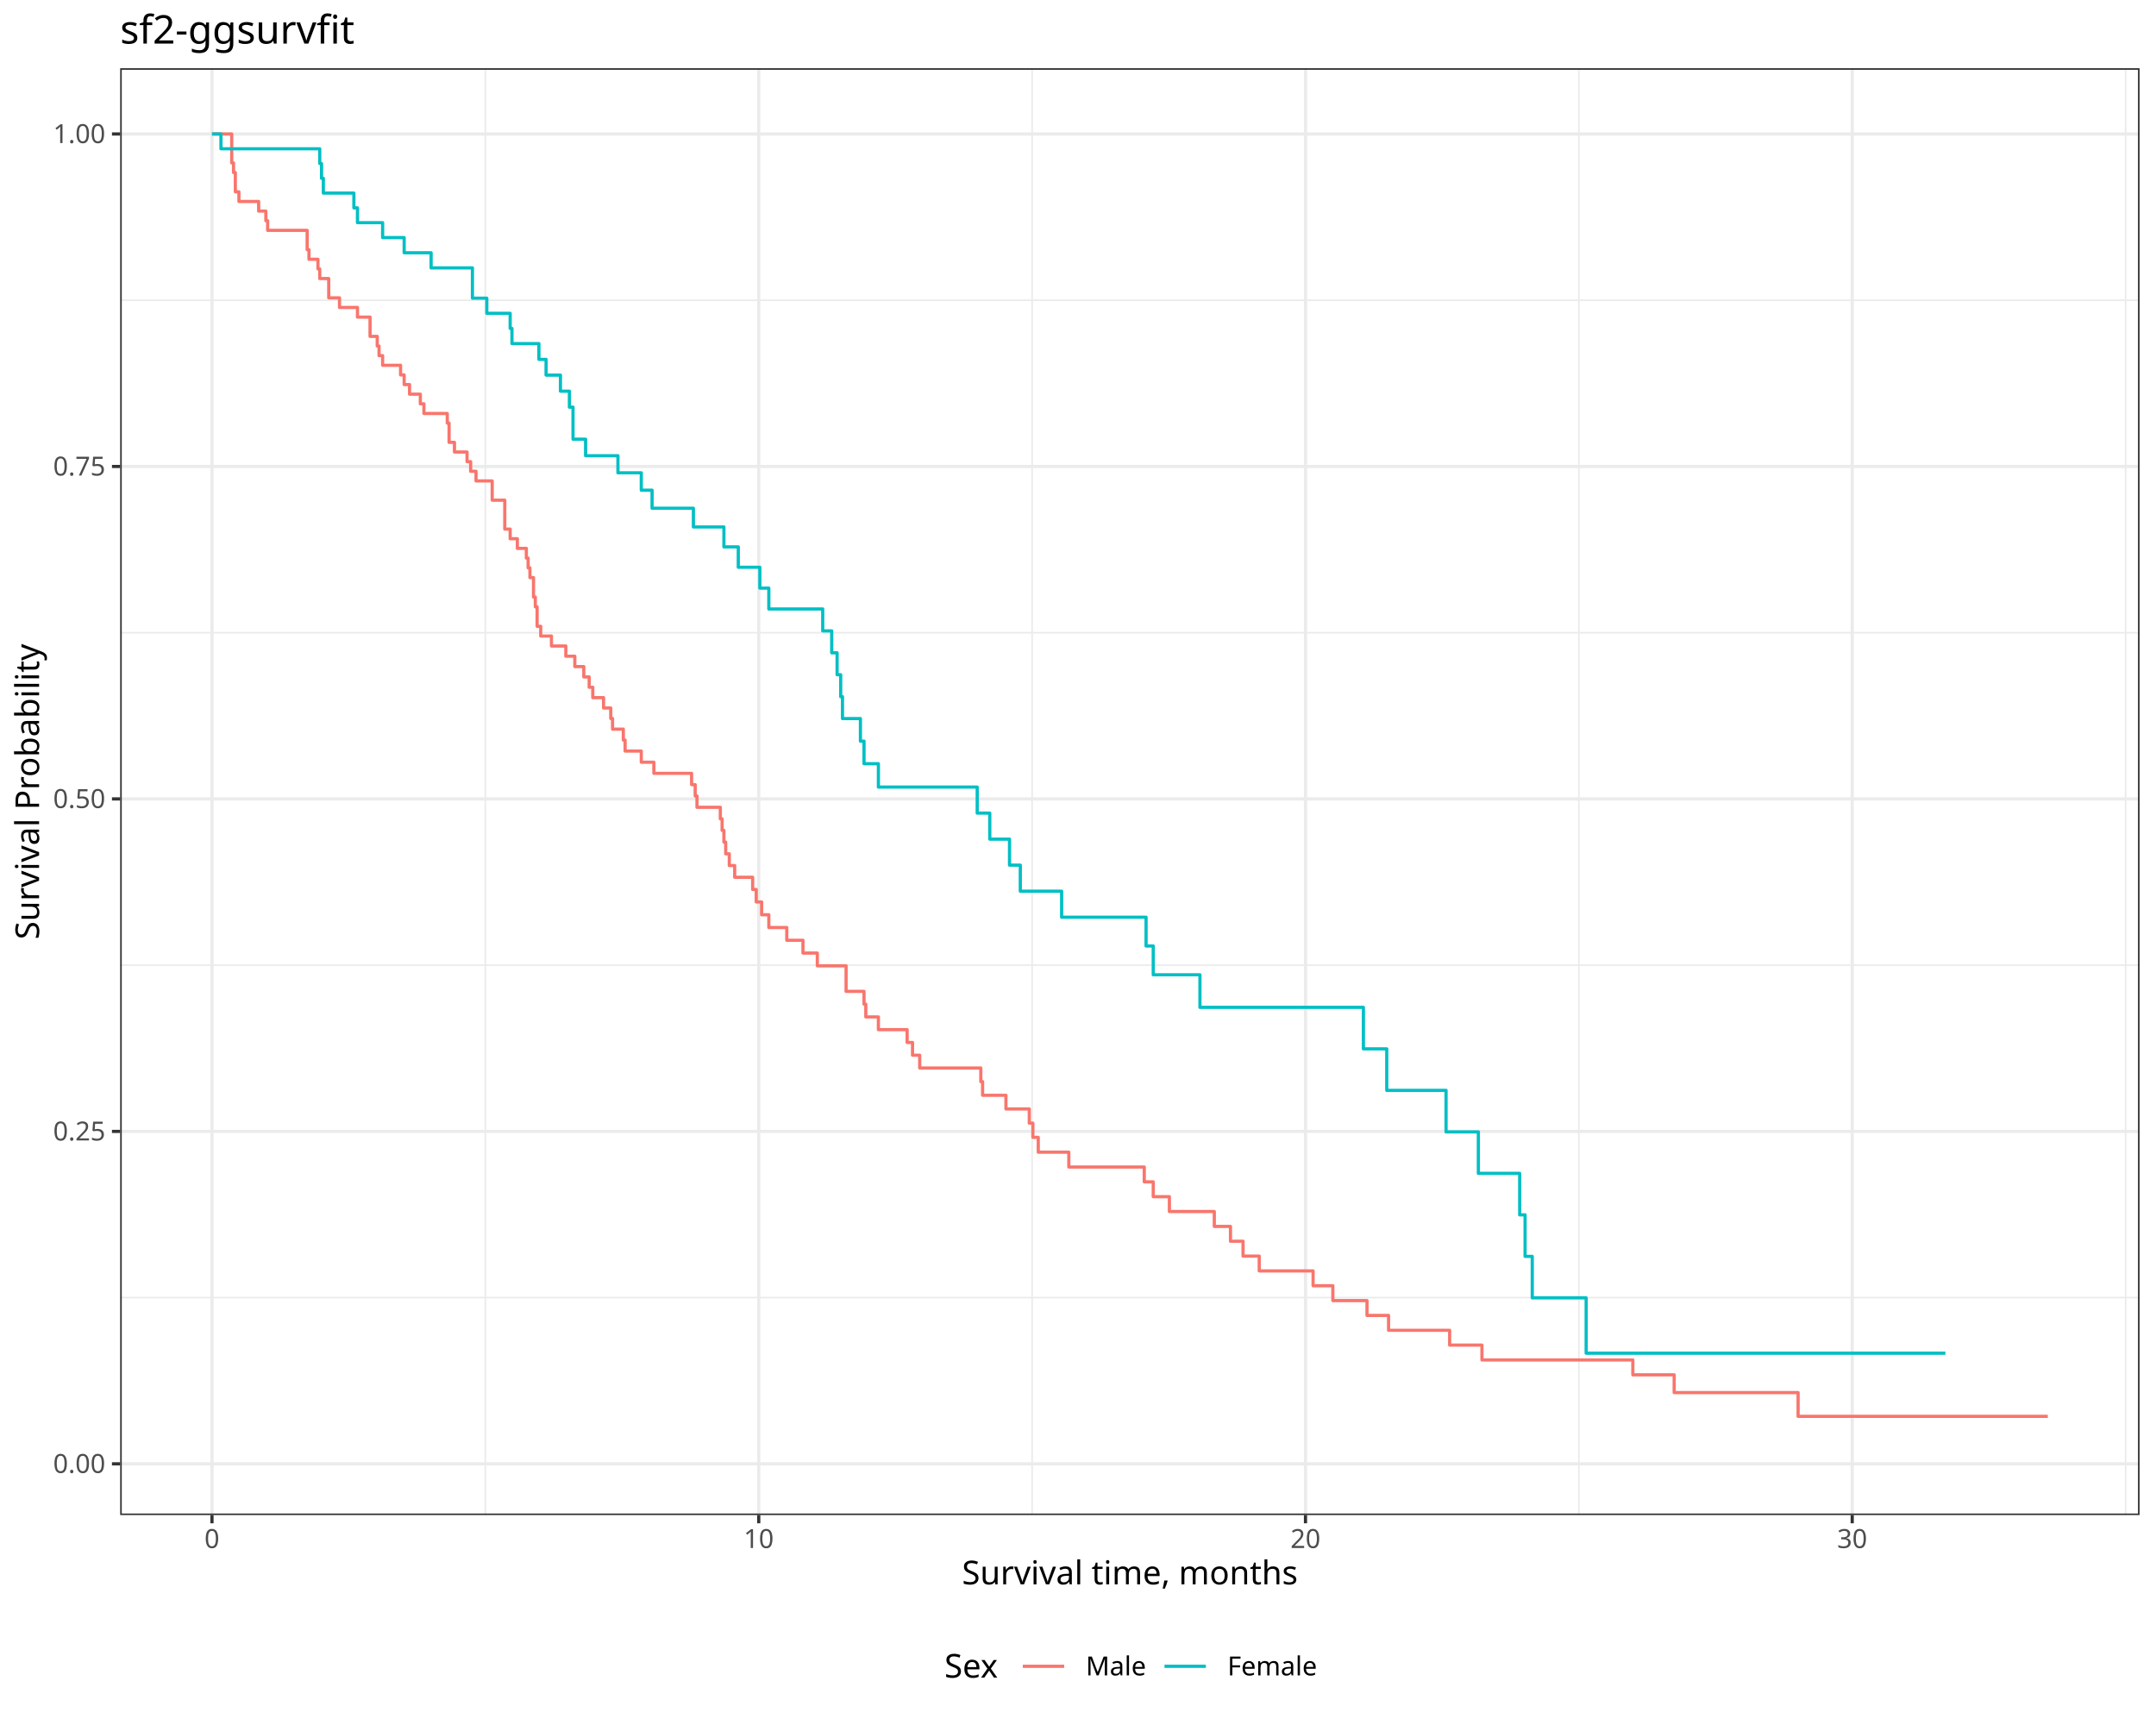
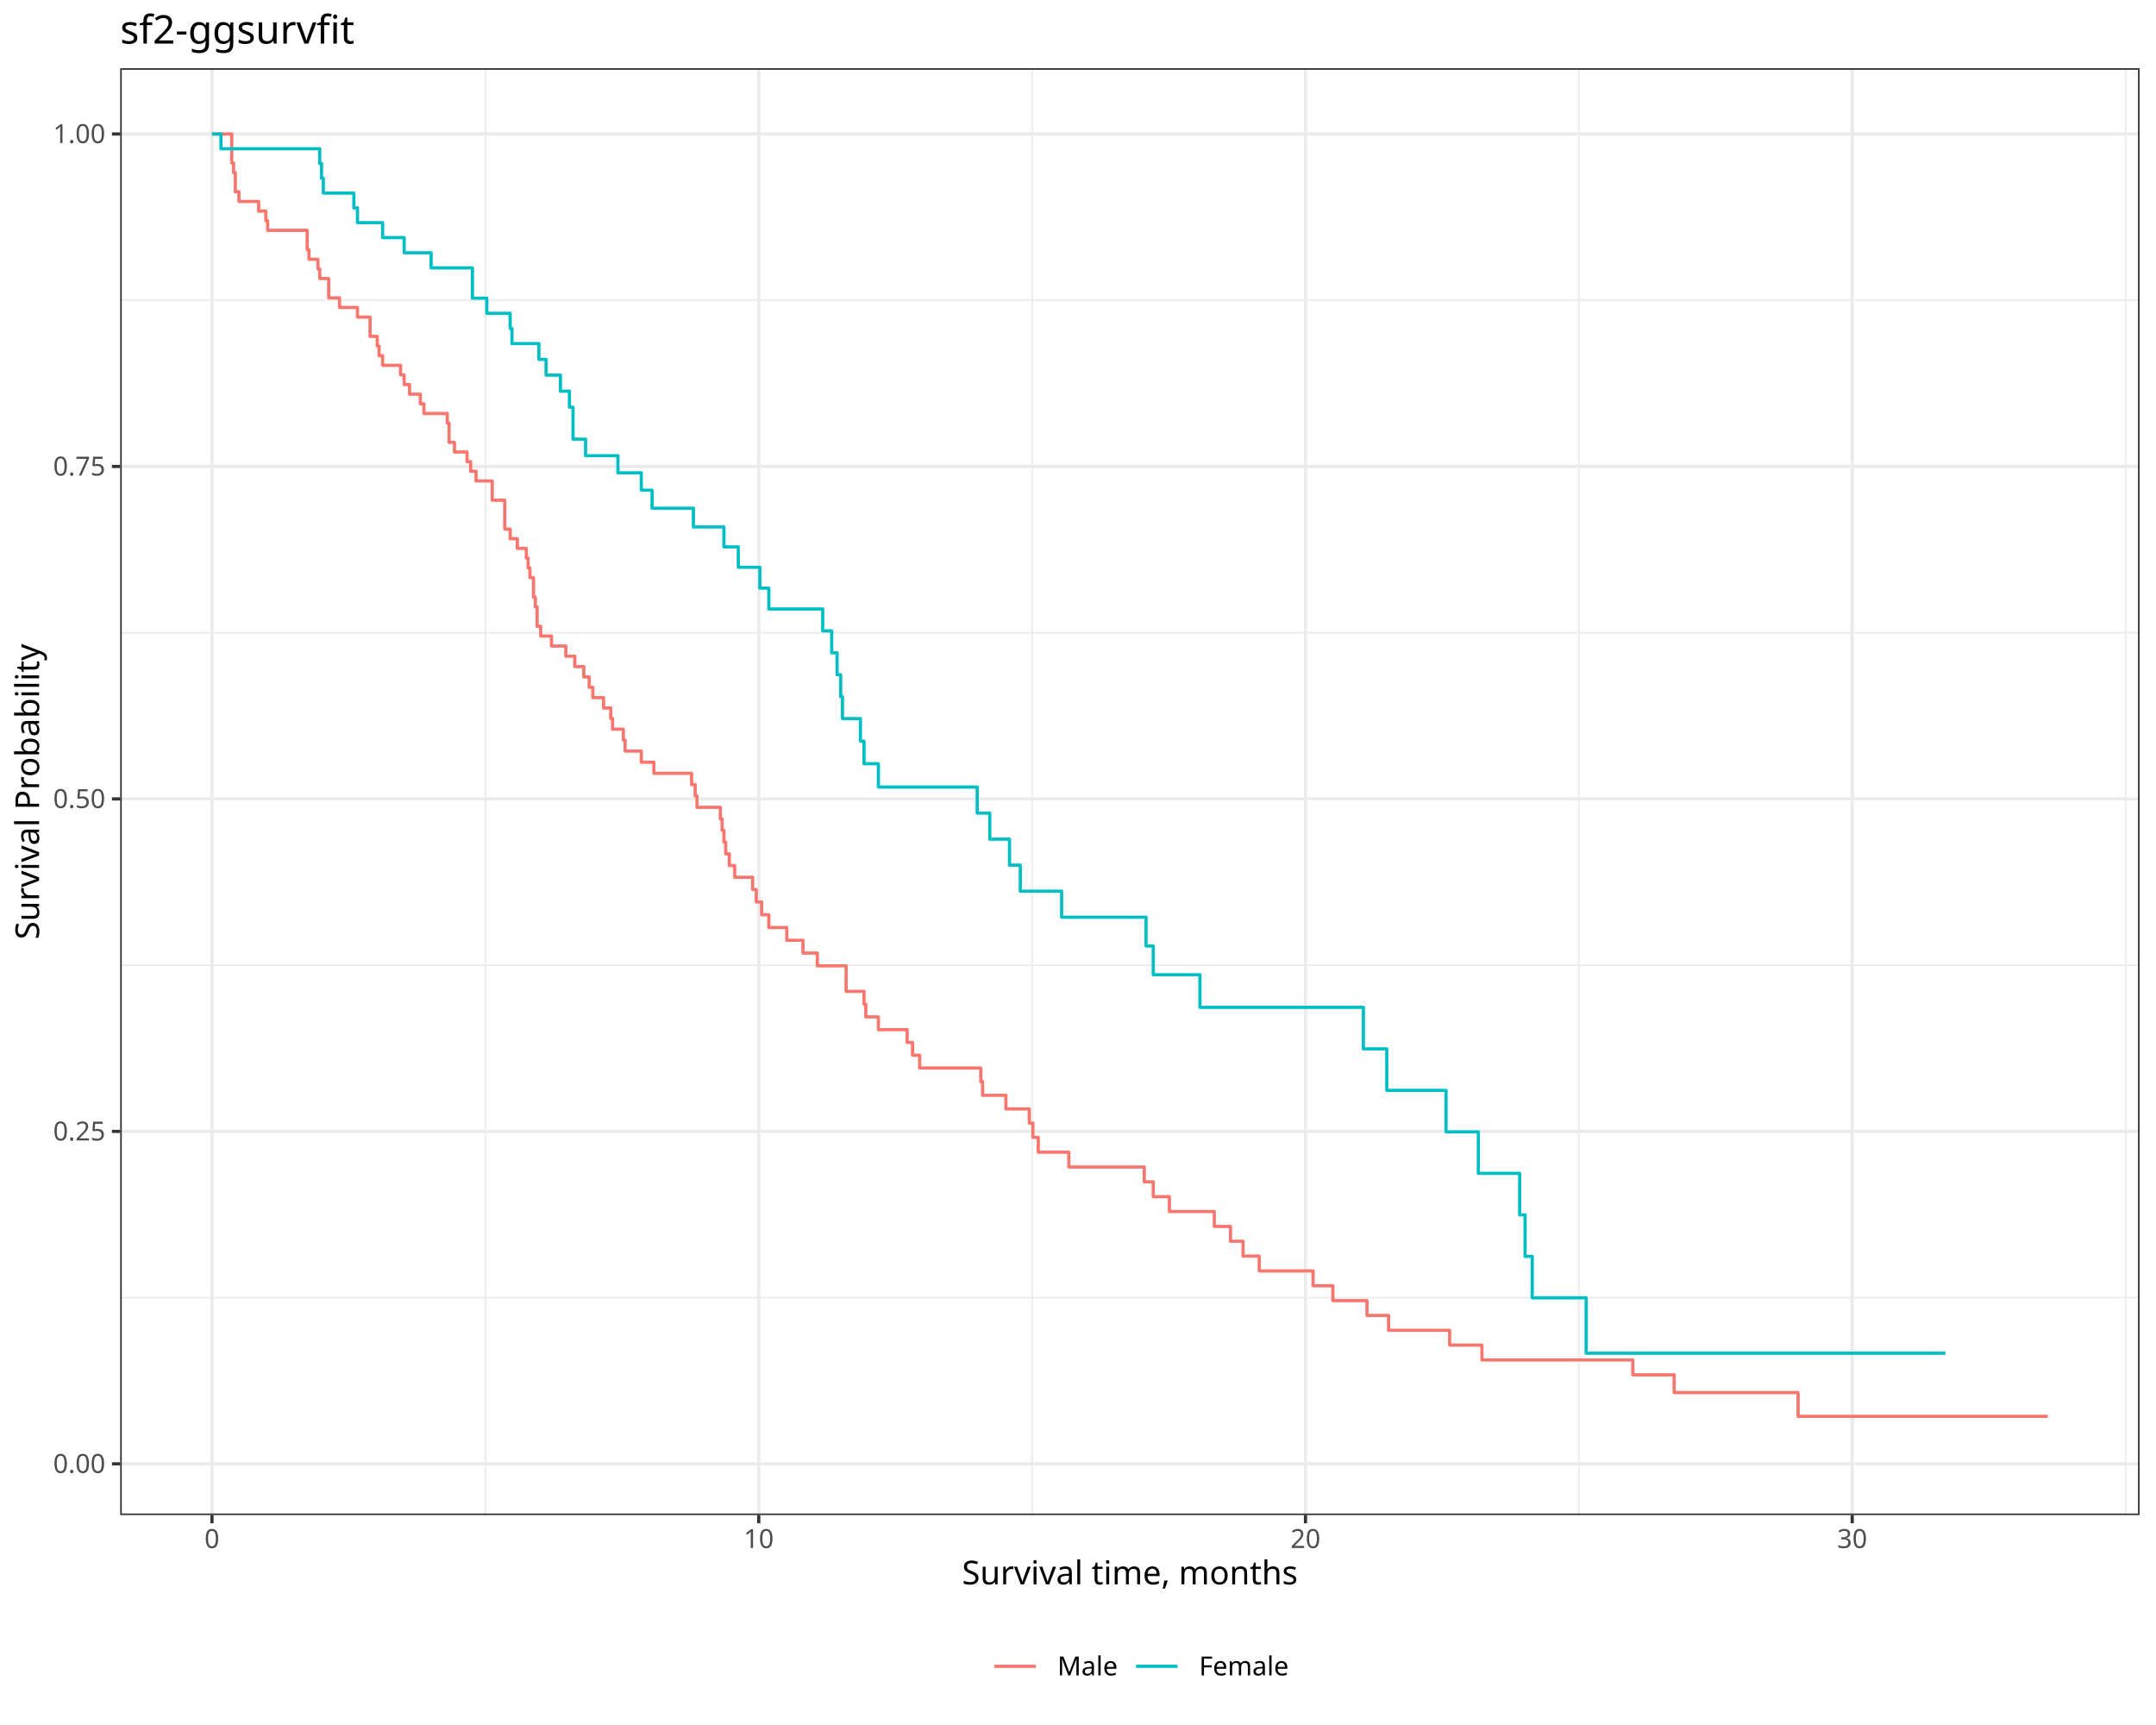
<svg xmlns="http://www.w3.org/2000/svg" class="svglite" data-engine-version="2.0" width="720.00pt" height="576.00pt" viewBox="0 0 720.00 576.00">
  <defs>
    <style type="text/css">
    .svglite line, .svglite polyline, .svglite polygon, .svglite path, .svglite rect, .svglite circle {
      fill: none;
      stroke: #000000;
      stroke-linecap: round;
      stroke-linejoin: round;
      stroke-miterlimit: 10.00;
    }
  </style>
  </defs>
  <rect width="100%" height="100%" style="stroke: none; fill: #FFFFFF;" />
  <defs>
    <clipPath id="cpMC4wMHw3MjAuMDB8MC4wMHw1NzYuMDA=">
      <rect x="0.00" y="0.00" width="720.00" height="576.00" />
    </clipPath>
  </defs>
  <g clip-path="url(#cpMC4wMHw3MjAuMDB8MC4wMHw1NzYuMDA=)">
    <rect x="0.00" y="0.00" width="720.00" height="576.00" style="stroke-width: 1.07; stroke: #FFFFFF; fill: #FFFFFF;" />
  </g>
  <defs>
    <clipPath id="cpNDAuMTN8NzE0LjUyfDIyLjc4fDUwNS45MQ==">
      <rect x="40.13" y="22.78" width="674.39" height="483.13" />
    </clipPath>
  </defs>
  <g clip-path="url(#cpNDAuMTN8NzE0LjUyfDIyLjc4fDUwNS45MQ==)">
    <rect x="40.13" y="22.78" width="674.39" height="483.13" style="stroke-width: 1.07; stroke: none; fill: #FFFFFF;" />
    <polyline points="40.13,433.29 714.52,433.29 " style="stroke-width: 0.53; stroke: #EBEBEB; stroke-linecap: butt;" />
    <polyline points="40.13,322.28 714.52,322.28 " style="stroke-width: 0.53; stroke: #EBEBEB; stroke-linecap: butt;" />
    <polyline points="40.13,211.27 714.52,211.27 " style="stroke-width: 0.53; stroke: #EBEBEB; stroke-linecap: butt;" />
    <polyline points="40.13,100.25 714.52,100.25 " style="stroke-width: 0.53; stroke: #EBEBEB; stroke-linecap: butt;" />
    <polyline points="162.08,505.91 162.08,22.78 " style="stroke-width: 0.53; stroke: #EBEBEB; stroke-linecap: butt;" />
    <polyline points="344.67,505.91 344.67,22.78 " style="stroke-width: 0.53; stroke: #EBEBEB; stroke-linecap: butt;" />
    <polyline points="527.26,505.91 527.26,22.78 " style="stroke-width: 0.53; stroke: #EBEBEB; stroke-linecap: butt;" />
    <polyline points="709.85,505.91 709.85,22.78 " style="stroke-width: 0.53; stroke: #EBEBEB; stroke-linecap: butt;" />
    <polyline points="40.13,488.80 714.52,488.80 " style="stroke-width: 1.07; stroke: #EBEBEB; stroke-linecap: butt;" />
    <polyline points="40.13,377.79 714.52,377.79 " style="stroke-width: 1.07; stroke: #EBEBEB; stroke-linecap: butt;" />
    <polyline points="40.13,266.77 714.52,266.77 " style="stroke-width: 1.07; stroke: #EBEBEB; stroke-linecap: butt;" />
    <polyline points="40.13,155.76 714.52,155.76 " style="stroke-width: 1.07; stroke: #EBEBEB; stroke-linecap: butt;" />
    <polyline points="40.13,44.74 714.52,44.74 " style="stroke-width: 1.07; stroke: #EBEBEB; stroke-linecap: butt;" />
    <polyline points="70.79,505.91 70.79,22.78 " style="stroke-width: 1.07; stroke: #EBEBEB; stroke-linecap: butt;" />
    <polyline points="253.38,505.91 253.38,22.78 " style="stroke-width: 1.07; stroke: #EBEBEB; stroke-linecap: butt;" />
    <polyline points="435.97,505.91 435.97,22.78 " style="stroke-width: 1.07; stroke: #EBEBEB; stroke-linecap: butt;" />
    <polyline points="618.55,505.91 618.55,22.78 " style="stroke-width: 1.07; stroke: #EBEBEB; stroke-linecap: butt;" />
    <polyline points="70.79,44.74 77.39,44.74 77.39,54.40 77.99,54.40 77.99,57.62 78.59,57.62 78.59,64.05 79.79,64.05 79.79,67.27 86.38,67.27 86.38,70.49 88.78,70.49 88.78,73.70 89.38,73.70 89.38,76.92 102.58,76.92 102.58,83.36 103.18,83.36 103.18,86.58 106.18,86.58 106.18,89.79 106.78,89.79 106.78,93.01 109.78,93.01 109.78,99.45 113.38,99.45 113.38,102.66 119.38,102.66 119.38,105.88 123.58,105.88 123.58,112.32 125.98,112.32 125.98,115.54 126.58,115.54 126.58,118.75 127.78,118.75 127.78,121.97 133.77,121.97 133.77,125.19 134.97,125.19 134.97,128.41 136.77,128.41 136.77,131.62 140.37,131.62 140.37,134.84 141.57,134.84 141.57,138.06 149.37,138.06 149.37,141.28 149.97,141.28 149.97,147.71 151.77,147.71 151.77,150.93 155.97,150.93 155.97,154.15 157.17,154.15 157.17,157.37 158.97,157.37 158.97,160.59 164.37,160.59 164.37,167.02 168.57,167.02 168.57,176.67 170.37,176.67 170.37,179.89 172.77,179.89 172.77,183.11 175.17,183.11 175.17,183.11 175.77,183.11 175.77,186.36 176.37,186.36 176.37,189.61 176.97,189.61 176.97,192.87 178.17,192.87 178.17,199.37 178.77,199.37 178.77,202.62 179.37,202.62 179.37,209.13 180.57,209.13 180.57,212.38 181.77,212.38 181.77,212.38 183.56,212.38 183.56,212.38 184.16,212.38 184.16,215.71 185.36,215.71 185.36,215.71 188.36,215.71 188.36,215.71 188.96,215.71 188.96,219.12 191.96,219.12 191.96,222.58 194.96,222.58 194.96,226.04 196.76,226.04 196.76,229.49 197.96,229.49 197.96,232.95 201.56,232.95 201.56,236.41 203.36,236.41 203.36,236.41 203.96,236.41 203.96,239.91 204.56,239.91 204.56,243.47 205.76,243.47 205.76,243.47 208.16,243.47 208.16,247.13 208.76,247.13 208.76,250.79 212.96,250.79 212.96,250.79 214.16,250.79 214.16,254.51 218.36,254.51 218.36,258.23 226.16,258.23 226.16,258.23 230.96,258.23 230.96,262.01 232.16,262.01 232.16,265.79 232.76,265.79 232.76,269.57 238.15,269.57 238.15,269.57 240.55,269.57 240.55,273.42 241.15,273.42 241.15,277.26 241.75,277.26 241.75,281.18 242.35,281.18 242.35,285.10 243.55,285.10 243.55,289.02 245.35,289.02 245.35,292.93 245.95,292.93 245.95,292.93 250.75,292.93 250.75,292.93 251.35,292.93 251.35,297.01 252.55,297.01 252.55,301.18 254.35,301.18 254.35,305.45 256.75,305.45 256.75,309.71 262.75,309.71 262.75,313.97 268.15,313.97 268.15,318.24 272.95,318.24 272.95,322.50 282.55,322.50 282.55,331.03 288.54,331.03 288.54,335.30 289.14,335.30 289.14,339.56 293.34,339.56 293.34,343.82 302.94,343.82 302.94,348.09 304.74,348.09 304.74,352.35 307.14,352.35 307.14,356.62 313.14,356.62 313.14,356.62 318.54,356.62 318.54,356.62 327.54,356.62 327.54,361.17 328.14,361.17 328.14,365.73 335.93,365.73 335.93,370.29 337.13,370.29 337.13,370.29 343.73,370.29 343.73,375.03 344.93,375.03 344.93,379.77 345.53,379.77 345.53,379.77 346.73,379.77 346.73,384.73 356.93,384.73 356.93,389.68 382.13,389.68 382.13,394.64 385.13,394.64 385.13,399.59 390.52,399.59 390.52,404.55 405.52,404.55 405.52,409.51 410.92,409.51 410.92,414.46 415.12,414.46 415.12,419.42 420.52,419.42 420.52,424.37 438.51,424.37 438.51,429.33 445.11,429.33 445.11,434.29 456.51,434.29 456.51,439.24 463.71,439.24 463.71,444.20 484.11,444.20 484.11,449.15 494.90,449.15 494.90,454.11 545.29,454.11 545.29,459.07 554.29,459.07 554.29,459.07 559.09,459.07 559.09,465.01 574.69,465.01 574.69,465.01 600.48,465.01 600.48,472.94 676.67,472.94 676.67,472.94 683.87,472.94 683.87,472.94 " style="stroke-width: 1.07; stroke: #F8766D; stroke-linecap: butt;" />
    <polyline points="70.79,44.74 73.79,44.74 73.79,49.68 106.78,49.68 106.78,54.61 107.38,54.61 107.38,59.55 107.98,59.55 107.98,64.48 118.18,64.48 118.18,69.41 119.38,69.41 119.38,74.35 125.98,74.35 125.98,74.35 127.78,74.35 127.78,79.34 133.77,79.34 133.77,79.34 134.97,79.34 134.97,84.40 143.97,84.40 143.97,89.45 157.77,89.45 157.77,99.56 162.57,99.56 162.57,104.62 170.37,104.62 170.37,109.67 170.97,109.67 170.97,114.73 174.57,114.73 174.57,114.73 175.77,114.73 175.77,114.73 176.97,114.73 176.97,114.73 179.97,114.73 179.97,120.00 182.36,120.00 182.36,125.26 185.96,125.26 185.96,125.26 187.16,125.26 187.16,130.61 190.16,130.61 190.16,135.96 191.36,135.96 191.36,146.65 191.96,146.65 191.96,146.65 192.56,146.65 192.56,146.65 195.56,146.65 195.56,152.17 197.36,152.17 197.36,152.17 205.16,152.17 205.16,152.17 206.36,152.17 206.36,157.87 211.76,157.87 211.76,157.87 214.16,157.87 214.16,163.68 214.76,163.68 214.76,163.68 216.56,163.68 216.56,163.68 217.76,163.68 217.76,169.70 221.96,169.70 221.96,169.70 230.36,169.70 230.36,169.70 231.56,169.70 231.56,175.96 232.16,175.96 232.16,175.96 233.95,175.96 233.95,175.96 236.35,175.96 236.35,175.96 241.75,175.96 241.75,182.61 245.95,182.61 245.95,182.61 246.55,182.61 246.55,189.42 248.35,189.42 248.35,189.42 253.75,189.42 253.75,196.38 256.75,196.38 256.75,203.34 259.75,203.34 259.75,203.34 269.95,203.34 269.95,203.34 274.75,203.34 274.75,210.66 277.75,210.66 277.75,217.98 279.55,217.98 279.55,225.30 280.75,225.30 280.75,232.62 281.35,232.62 281.35,239.94 284.34,239.94 284.34,239.94 287.34,239.94 287.34,247.48 288.54,247.48 288.54,255.02 289.14,255.02 289.14,255.02 293.34,255.02 293.34,262.81 296.34,262.81 296.34,262.81 299.94,262.81 299.94,262.81 301.14,262.81 301.14,262.81 326.34,262.81 326.34,271.51 330.54,271.51 330.54,280.20 337.13,280.20 337.13,288.89 340.73,288.89 340.73,297.58 354.53,297.58 354.53,306.27 377.33,306.27 377.33,306.27 382.73,306.27 382.73,315.88 385.13,315.88 385.13,325.49 388.12,325.49 388.12,325.49 396.52,325.49 396.52,325.49 400.72,325.49 400.72,336.37 401.32,336.37 401.32,336.37 406.12,336.37 406.12,336.37 423.52,336.37 423.52,336.37 455.31,336.37 455.31,350.23 463.11,350.23 463.11,364.09 482.91,364.09 482.91,377.95 493.70,377.95 493.70,391.80 507.50,391.80 507.50,405.66 509.30,405.66 509.30,419.52 511.70,419.52 511.70,433.37 514.70,433.37 514.70,433.37 529.70,433.37 529.70,451.85 563.29,451.85 563.29,451.85 649.67,451.85 649.67,451.85 " style="stroke-width: 1.07; stroke: #00BFC4; stroke-linecap: butt;" />
    <rect x="40.13" y="22.78" width="674.39" height="483.13" style="stroke-width: 1.07; stroke: #333333;" />
  </g>
  <g clip-path="url(#cpMC4wMHw3MjAuMDB8MC4wMHw1NzYuMDA=)">
    <text x="35.20" y="491.83" text-anchor="end" style="font-size: 8.80px; fill: #4D4D4D; font-family: sans;" textLength="17.13px" lengthAdjust="spacingAndGlyphs">0.00</text>
    <text x="35.20" y="380.82" text-anchor="end" style="font-size: 8.80px; fill: #4D4D4D; font-family: sans;" textLength="17.13px" lengthAdjust="spacingAndGlyphs">0.25</text>
    <text x="35.20" y="269.80" text-anchor="end" style="font-size: 8.80px; fill: #4D4D4D; font-family: sans;" textLength="17.13px" lengthAdjust="spacingAndGlyphs">0.50</text>
    <text x="35.20" y="158.79" text-anchor="end" style="font-size: 8.80px; fill: #4D4D4D; font-family: sans;" textLength="17.13px" lengthAdjust="spacingAndGlyphs">0.75</text>
    <text x="35.20" y="47.77" text-anchor="end" style="font-size: 8.80px; fill: #4D4D4D; font-family: sans;" textLength="17.13px" lengthAdjust="spacingAndGlyphs">1.00</text>
    <polyline points="37.39,488.80 40.13,488.80 " style="stroke-width: 1.07; stroke: #333333; stroke-linecap: butt;" />
    <polyline points="37.39,377.79 40.13,377.79 " style="stroke-width: 1.07; stroke: #333333; stroke-linecap: butt;" />
    <polyline points="37.39,266.77 40.13,266.77 " style="stroke-width: 1.07; stroke: #333333; stroke-linecap: butt;" />
    <polyline points="37.39,155.76 40.13,155.76 " style="stroke-width: 1.07; stroke: #333333; stroke-linecap: butt;" />
    <polyline points="37.39,44.74 40.13,44.74 " style="stroke-width: 1.07; stroke: #333333; stroke-linecap: butt;" />
    <polyline points="70.79,508.65 70.79,505.91 " style="stroke-width: 1.07; stroke: #333333; stroke-linecap: butt;" />
    <polyline points="253.38,508.65 253.38,505.91 " style="stroke-width: 1.07; stroke: #333333; stroke-linecap: butt;" />
    <polyline points="435.97,508.65 435.97,505.91 " style="stroke-width: 1.07; stroke: #333333; stroke-linecap: butt;" />
    <polyline points="618.55,508.65 618.55,505.91 " style="stroke-width: 1.07; stroke: #333333; stroke-linecap: butt;" />
    <text x="70.79" y="516.90" text-anchor="middle" style="font-size: 8.80px; fill: #4D4D4D; font-family: sans;" textLength="4.89px" lengthAdjust="spacingAndGlyphs">0</text>
    <text x="253.38" y="516.90" text-anchor="middle" style="font-size: 8.80px; fill: #4D4D4D; font-family: sans;" textLength="9.79px" lengthAdjust="spacingAndGlyphs">10</text>
    <text x="435.97" y="516.90" text-anchor="middle" style="font-size: 8.80px; fill: #4D4D4D; font-family: sans;" textLength="9.79px" lengthAdjust="spacingAndGlyphs">20</text>
    <text x="618.55" y="516.90" text-anchor="middle" style="font-size: 8.80px; fill: #4D4D4D; font-family: sans;" textLength="9.79px" lengthAdjust="spacingAndGlyphs">30</text>
    <text x="377.33" y="529.04" text-anchor="middle" style="font-size: 11.00px; font-family: sans;" textLength="105.16px" lengthAdjust="spacingAndGlyphs">Survival time, months</text>
    <text transform="translate(13.05,264.35) rotate(-90)" text-anchor="middle" style="font-size: 11.00px; font-family: sans;" textLength="93.55px" lengthAdjust="spacingAndGlyphs">Survival Probability</text>
-     <rect x="309.92" y="542.28" width="134.82" height="28.24" style="stroke-width: 1.07; stroke: none; fill: #FFFFFF;" />
-     <text x="315.40" y="560.19" style="font-size: 11.00px; font-family: sans;" textLength="18.96px" lengthAdjust="spacingAndGlyphs">Sex</text>
-     <rect x="339.84" y="547.76" width="17.28" height="17.28" style="stroke-width: 1.07; stroke: none; fill: #FFFFFF;" />
-     <line x1="341.56" y1="556.40" x2="355.39" y2="556.40" style="stroke-width: 1.07; stroke: #F8766D; stroke-linecap: butt;" />
-     <rect x="387.15" y="547.76" width="17.28" height="17.28" style="stroke-width: 1.07; stroke: none; fill: #FFFFFF;" />
-     <line x1="388.88" y1="556.40" x2="402.70" y2="556.40" style="stroke-width: 1.07; stroke: #00BFC4; stroke-linecap: butt;" />
-     <text x="362.60" y="559.43" style="font-size: 8.80px; font-family: sans;" textLength="19.08px" lengthAdjust="spacingAndGlyphs">Male</text>
-     <text x="409.91" y="559.43" style="font-size: 8.80px; font-family: sans;" textLength="29.35px" lengthAdjust="spacingAndGlyphs">Female</text>
+     <rect x="319.40" y="542.28" width="115.86" height="28.24" style="stroke-width: 1.07; stroke: none; fill: #FFFFFF;" />
+     <rect x="330.36" y="547.76" width="17.28" height="17.28" style="stroke-width: 1.07; stroke: none; fill: #FFFFFF;" />
+     <line x1="332.08" y1="556.40" x2="345.91" y2="556.40" style="stroke-width: 1.07; stroke: #F8766D; stroke-linecap: butt;" />
+     <rect x="377.67" y="547.76" width="17.28" height="17.28" style="stroke-width: 1.07; stroke: none; fill: #FFFFFF;" />
+     <line x1="379.40" y1="556.40" x2="393.22" y2="556.40" style="stroke-width: 1.07; stroke: #00BFC4; stroke-linecap: butt;" />
+     <text x="353.12" y="559.43" style="font-size: 8.80px; font-family: sans;" textLength="19.08px" lengthAdjust="spacingAndGlyphs">Male</text>
+     <text x="400.43" y="559.43" style="font-size: 8.80px; font-family: sans;" textLength="29.35px" lengthAdjust="spacingAndGlyphs">Female</text>
    <text x="40.13" y="14.56" style="font-size: 13.20px; font-family: sans;" textLength="71.91px" lengthAdjust="spacingAndGlyphs">sf2-ggsurvfit</text>
  </g>
</svg>
